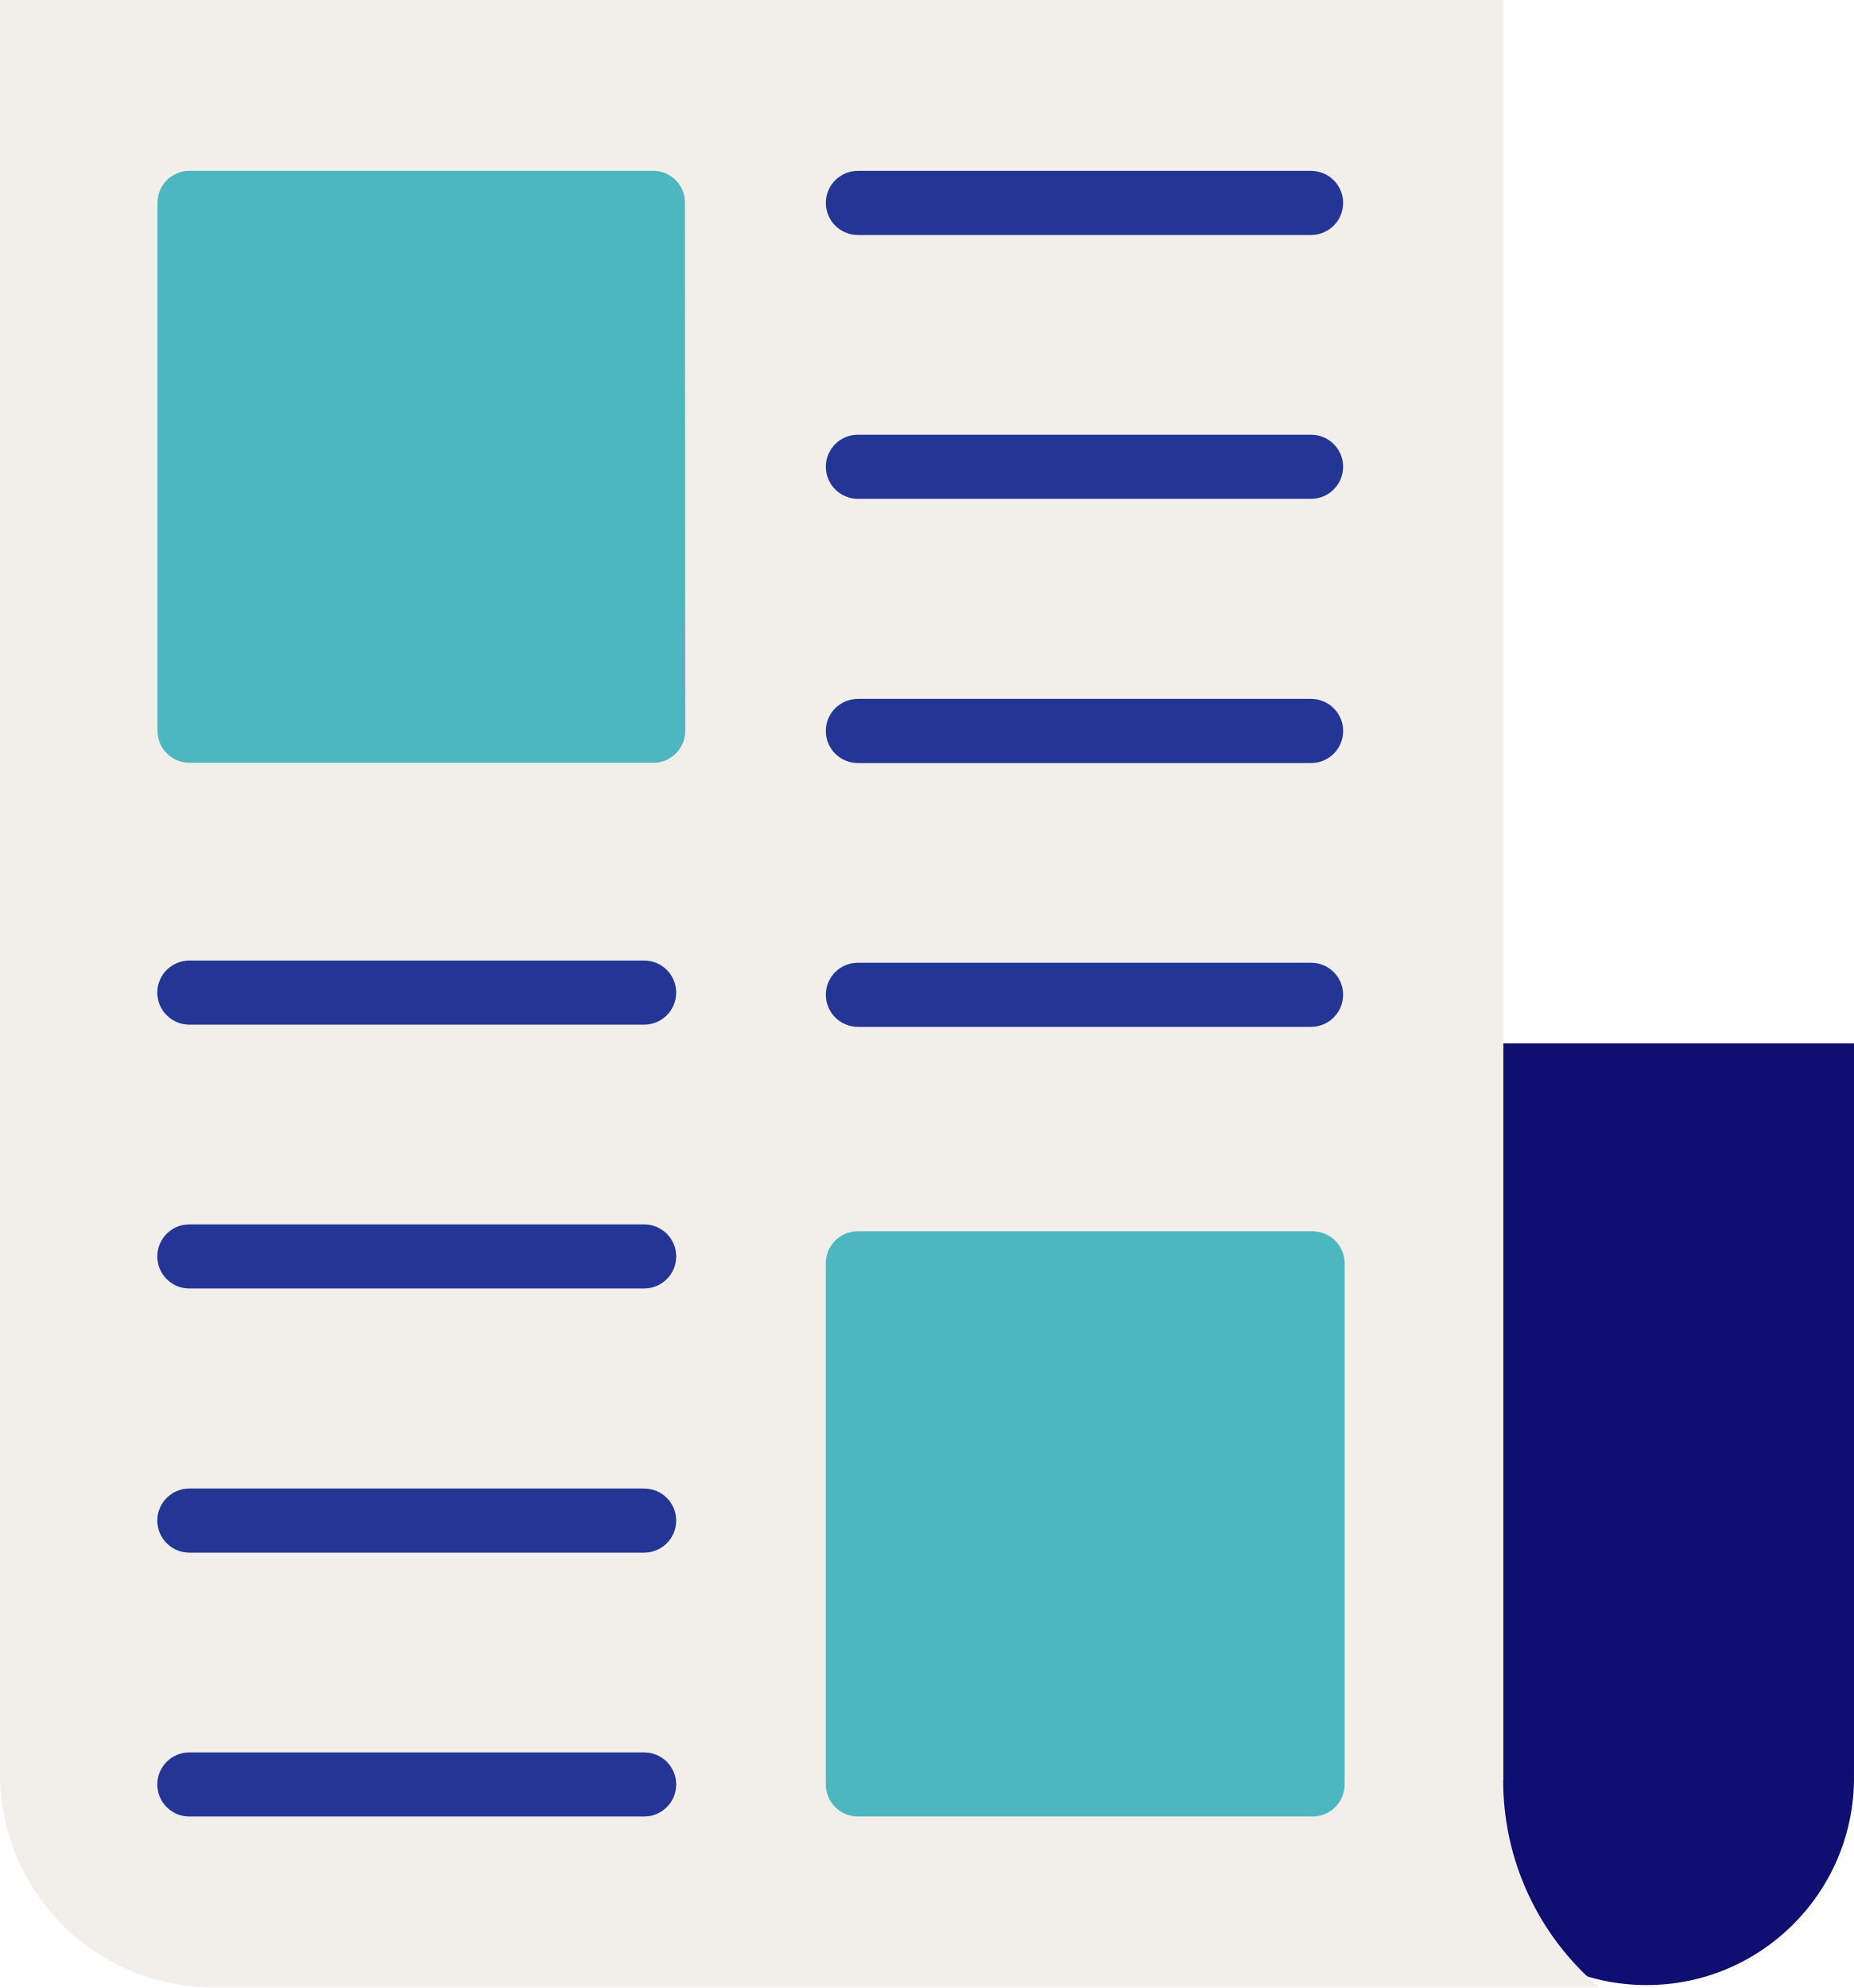
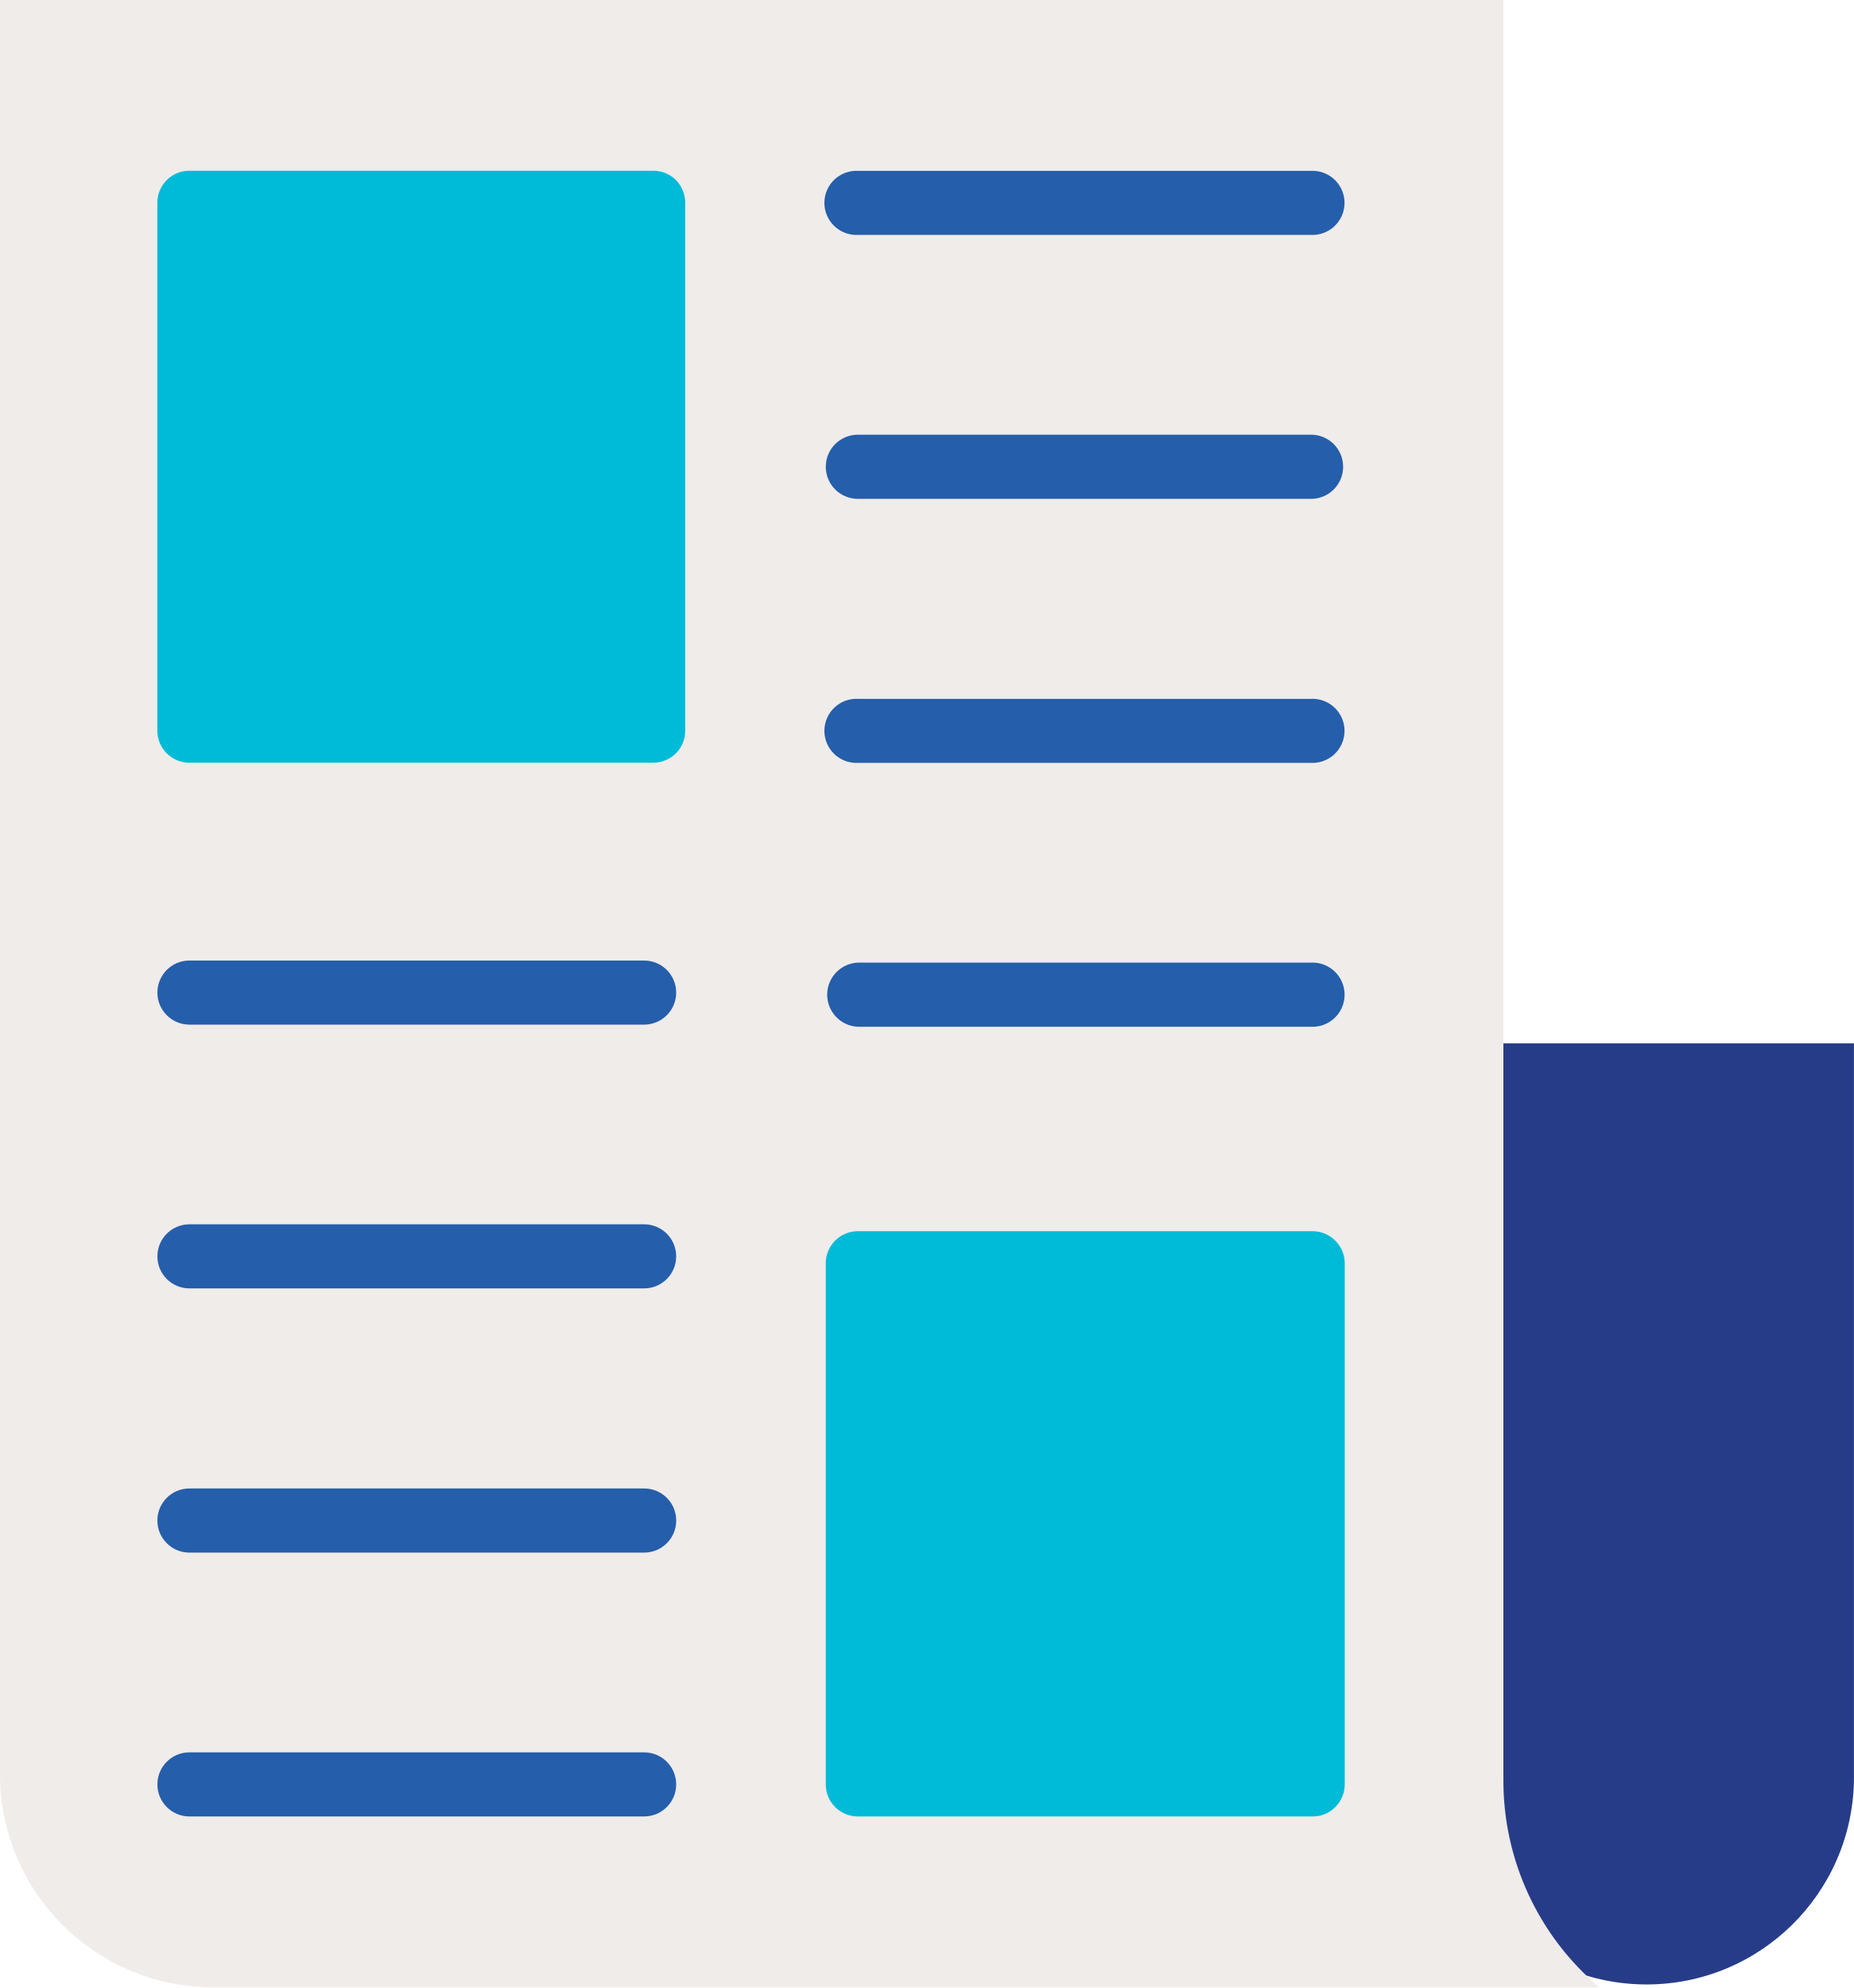
- <svg xmlns="http://www.w3.org/2000/svg" width="42.347" height="45.398" viewBox="0 0 42.347 45.398">
-   <g id="subsribe" transform="translate(-7472.187 -5249.251)">
-     <path id="Path_159" data-name="Path 159" d="M7505.061,5273.078v16.836a4.737,4.737,0,0,0,9.473,0v-16.836Z" fill="#0f0e71" />
-     <path id="Path_160" data-name="Path 160" d="M7506.525,5289.9v-40.649h-34.338v40.51a4.874,4.874,0,0,0,4.875,4.874h31.659a6.171,6.171,0,0,1-2.2-4.735Z" fill="#f2eeea" />
-     <path id="Path_161" data-name="Path 161" d="M7502.9,5290a.736.736,0,0,1-.215.519.728.728,0,0,1-.517.213h-10.387a.731.731,0,0,1-.732-.732v-11.9a.731.731,0,0,1,.732-.732h10.387a.734.734,0,0,1,.732.732Z" fill="#4cb7bf" />
-     <path id="Path_162" data-name="Path 162" d="M7487.839,5265.938l0,0a.729.729,0,0,1-.732.732h-10.591a.731.731,0,0,1-.732-.732v-12.055a.731.731,0,0,1,.732-.732H7487.1a.726.726,0,0,1,.732.732Z" fill="#4cb7bf" />
-     <path id="Path_163" data-name="Path 163" d="M7486.9,5272.65l-10.388,0a.732.732,0,1,1,0-1.464H7486.9a.732.732,0,0,1,0,1.464Z" fill="#243695" />
-     <path id="Path_164" data-name="Path 164" d="M7486.9,5278.675l-10.388,0a.732.732,0,1,1,0-1.464H7486.9a.732.732,0,0,1,0,1.464Z" fill="#243695" />
-     <path id="Path_165" data-name="Path 165" d="M7486.9,5284.707l-10.388,0a.732.732,0,1,1,0-1.464H7486.9a.732.732,0,0,1,0,1.464Z" fill="#243695" />
-     <path id="Path_166" data-name="Path 166" d="M7486.9,5290.733h-10.388a.732.732,0,1,1,0-1.464H7486.9a.732.732,0,0,1,0,1.464Z" fill="#243695" />
-     <path id="Path_167" data-name="Path 167" d="M7491.782,5271.236l10.351,0a.732.732,0,1,1,0,1.464h-10.351a.732.732,0,1,1,0-1.464Z" fill="#243695" />
-     <path id="Path_168" data-name="Path 168" d="M7491.782,5265.211l10.351,0a.732.732,0,1,1,0,1.465h-10.351a.732.732,0,1,1,0-1.465Z" fill="#243695" />
-     <path id="Path_169" data-name="Path 169" d="M7491.782,5259.178l10.351,0a.732.732,0,1,1,0,1.464h-10.351a.732.732,0,1,1,0-1.464Z" fill="#243695" />
-     <path id="Path_170" data-name="Path 170" d="M7491.782,5253.153h10.351a.732.732,0,1,1,0,1.464h-10.351a.732.732,0,1,1,0-1.464Z" fill="#243695" />
+ <svg xmlns="http://www.w3.org/2000/svg" width="29.4" height="31.519" viewBox="0 0 29.4 31.519">
+   <g id="n4" transform="translate(-880.552 -1398.038)">
+     <path id="Path_170" data-name="Path 170" d="M903.375,1414.58v11.689a3.289,3.289,0,0,0,6.577,0V1414.58Z" fill="#273c88" />
+     <path id="Path_171" data-name="Path 171" d="M904.393,1426.259v-28.221H880.552v28.125a3.384,3.384,0,0,0,3.383,3.384h21.981A4.287,4.287,0,0,1,904.393,1426.259Z" fill="#efecea" />
+     <path id="Path_172" data-name="Path 172" d="M901.877,1426.329a.511.511,0,0,1-.15.36.5.5,0,0,1-.359.148h-7.212a.508.508,0,0,1-.509-.508v-8.263a.508.508,0,0,1,.509-.508h7.212a.512.512,0,0,1,.509.508Z" fill="#00bbd8" />
+     <path id="Path_173" data-name="Path 173" d="M891.418,1409.623v0a.505.505,0,0,1-.509.507h-7.353a.507.507,0,0,1-.509-.507v-8.371a.507.507,0,0,1,.509-.507h7.353a.511.511,0,0,1,.361.146.517.517,0,0,1,.148.361Z" fill="#00bbd8" />
+     <path id="Path_174" data-name="Path 174" d="M890.767,1414.283h-7.211a.508.508,0,1,1,0-1.016h7.211a.508.508,0,0,1,0,1.016Z" fill="#255eab" />
+     <path id="Path_175" data-name="Path 175" d="M890.767,1418.465l-7.211,0a.508.508,0,1,1,0-1.016h7.211a.508.508,0,0,1,0,1.016Z" fill="#255eab" />
+     <path id="Path_176" data-name="Path 176" d="M890.767,1422.654l-7.211,0a.508.508,0,1,1,0-1.017h7.211a.508.508,0,0,1,0,1.017Z" fill="#255eab" />
+     <path id="Path_177" data-name="Path 177" d="M890.767,1426.837h-7.211a.508.508,0,1,1,0-1.016h7.211a.508.508,0,0,1,0,1.016" fill="#255eab" />
+     <path id="Path_178" data-name="Path 178" d="M894.156,1413.3l7.187,0a.509.509,0,1,1,0,1.017h-7.187a.509.509,0,0,1,0-1.017Z" fill="#255eab" />
+     <path id="Path_179" data-name="Path 179" d="M894.156,1409.118h7.187a.508.508,0,1,1,0,1.015h-7.187a.508.508,0,1,1,0-1.015Z" fill="#255eab" />
+     <path id="Path_180" data-name="Path 180" d="M894.156,1404.93l7.187,0a.508.508,0,1,1,0,1.017h-7.187a.508.508,0,0,1,0-1.017Z" fill="#255eab" />
+     <path id="Path_181" data-name="Path 181" d="M894.156,1400.747h7.187a.508.508,0,1,1,0,1.015h-7.187a.508.508,0,1,1,0-1.015" fill="#255eab" />
  </g>
</svg>
